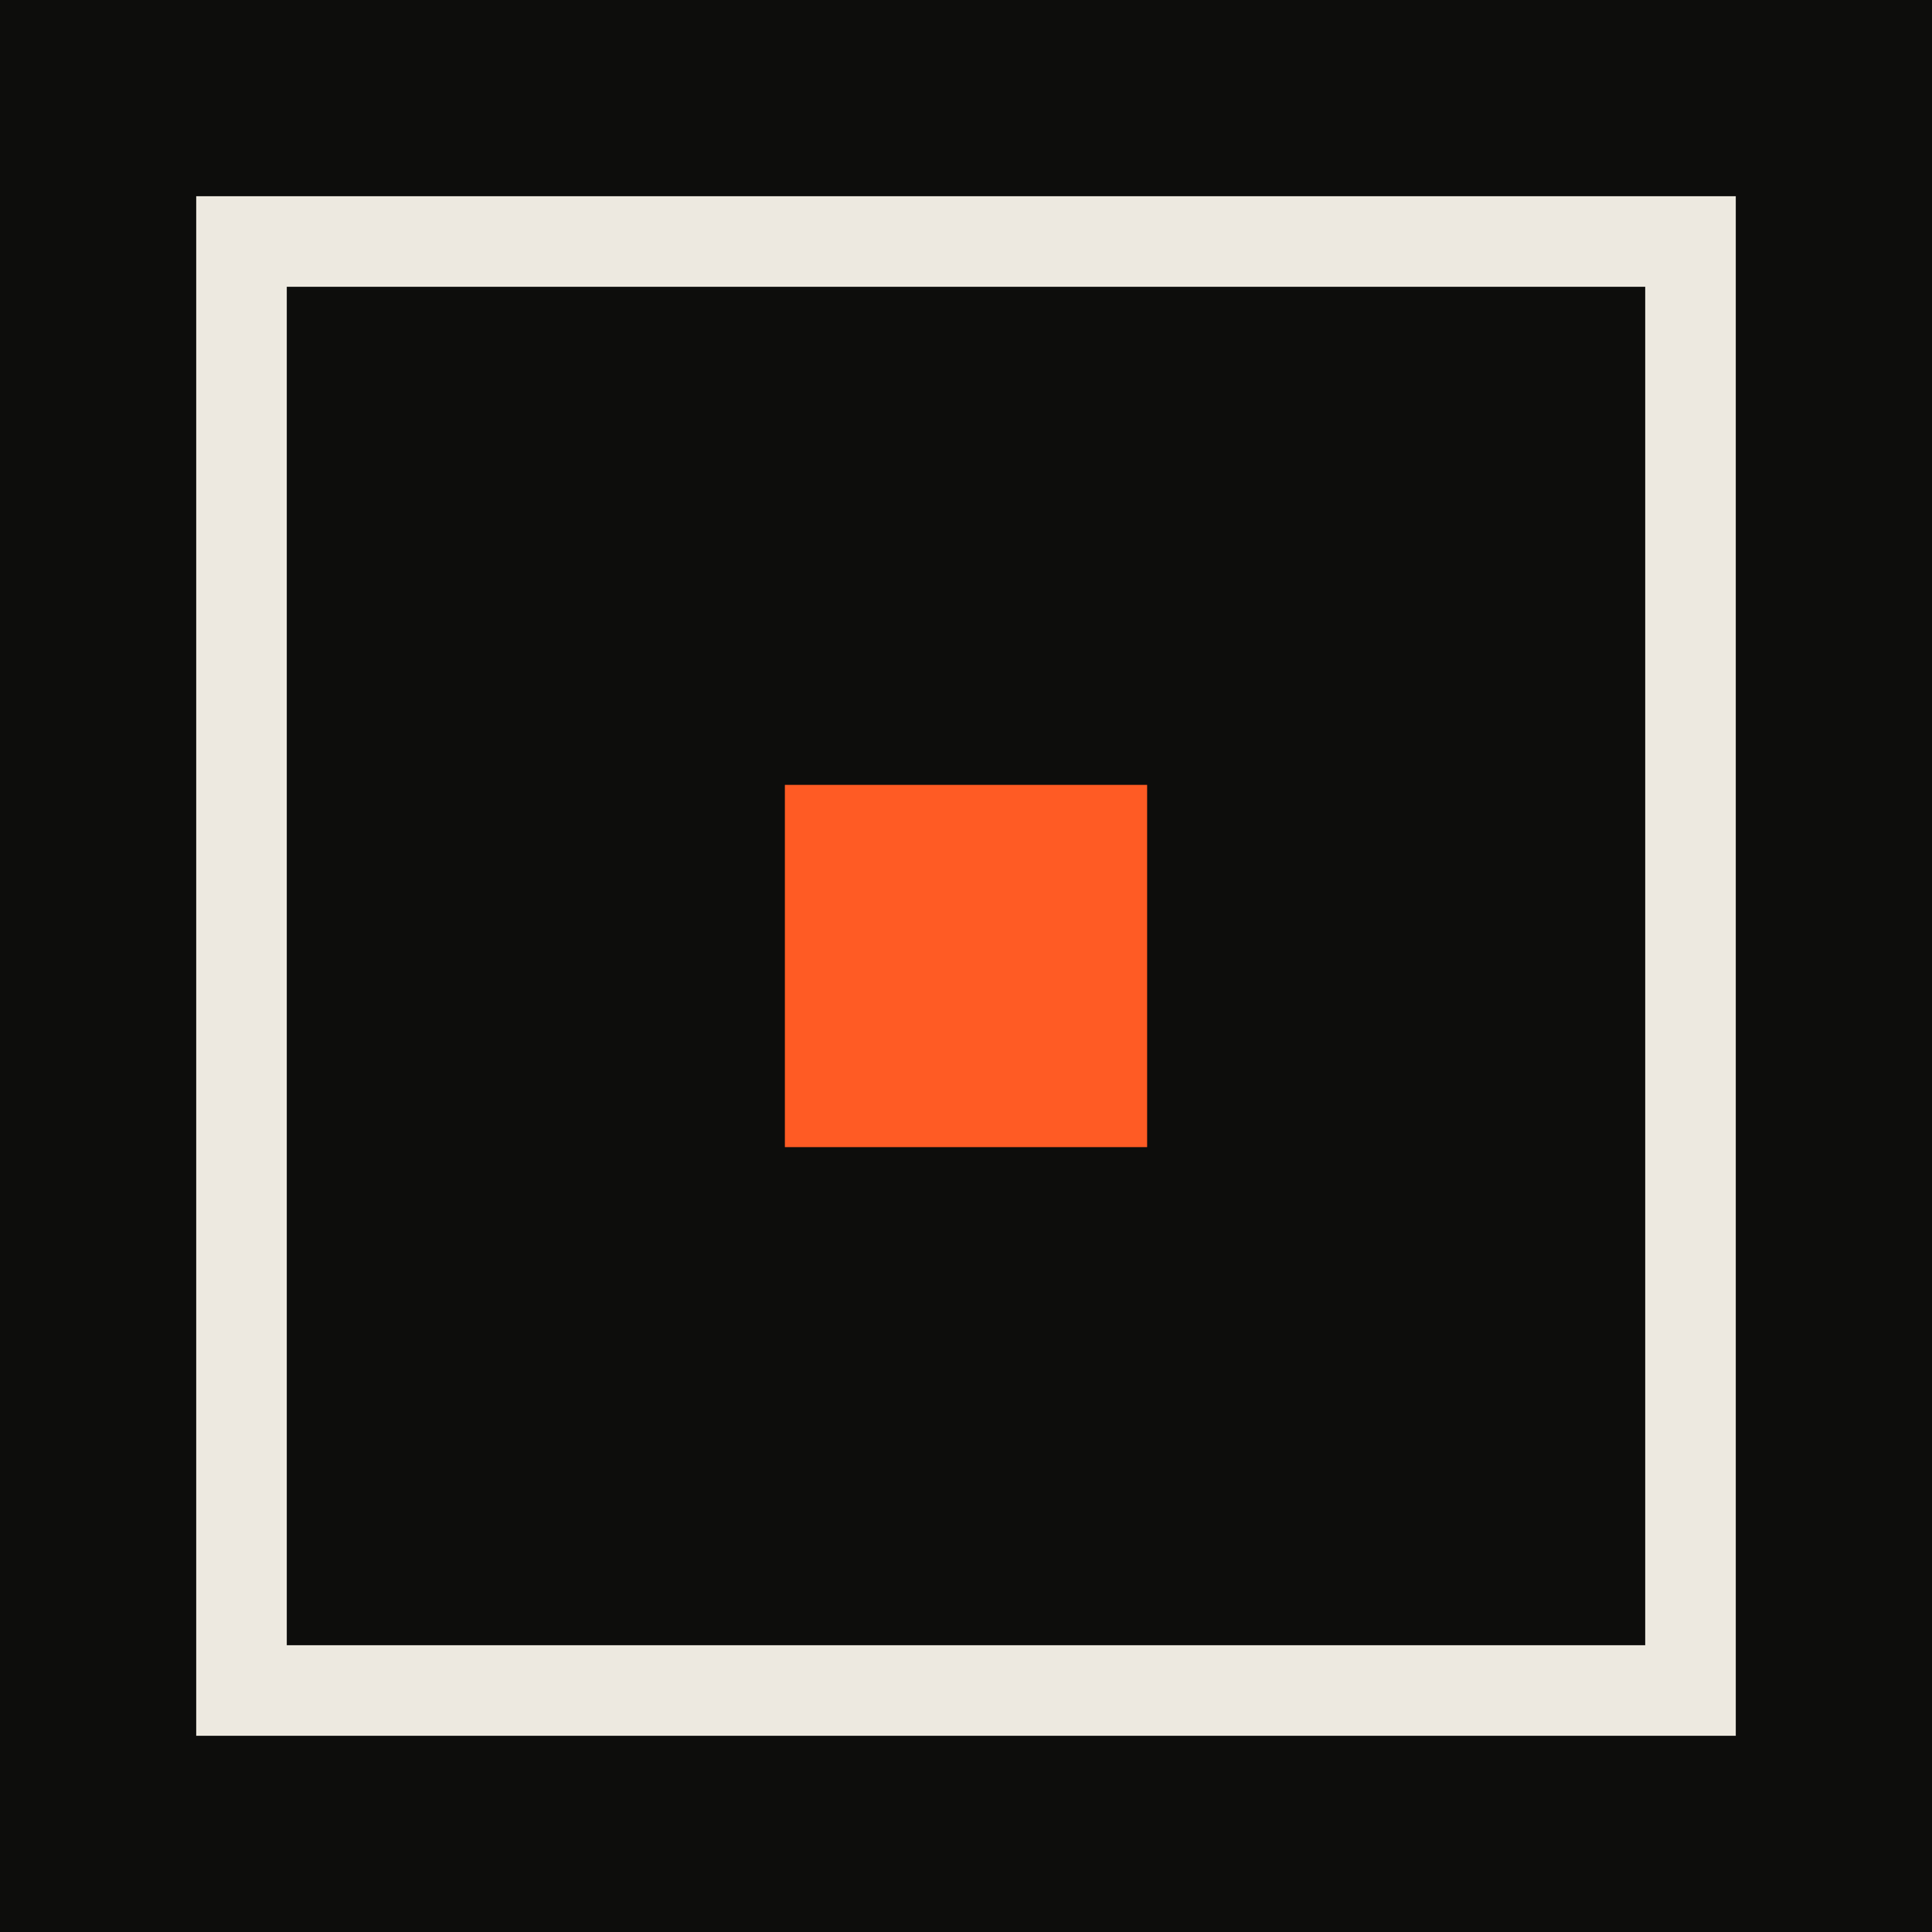
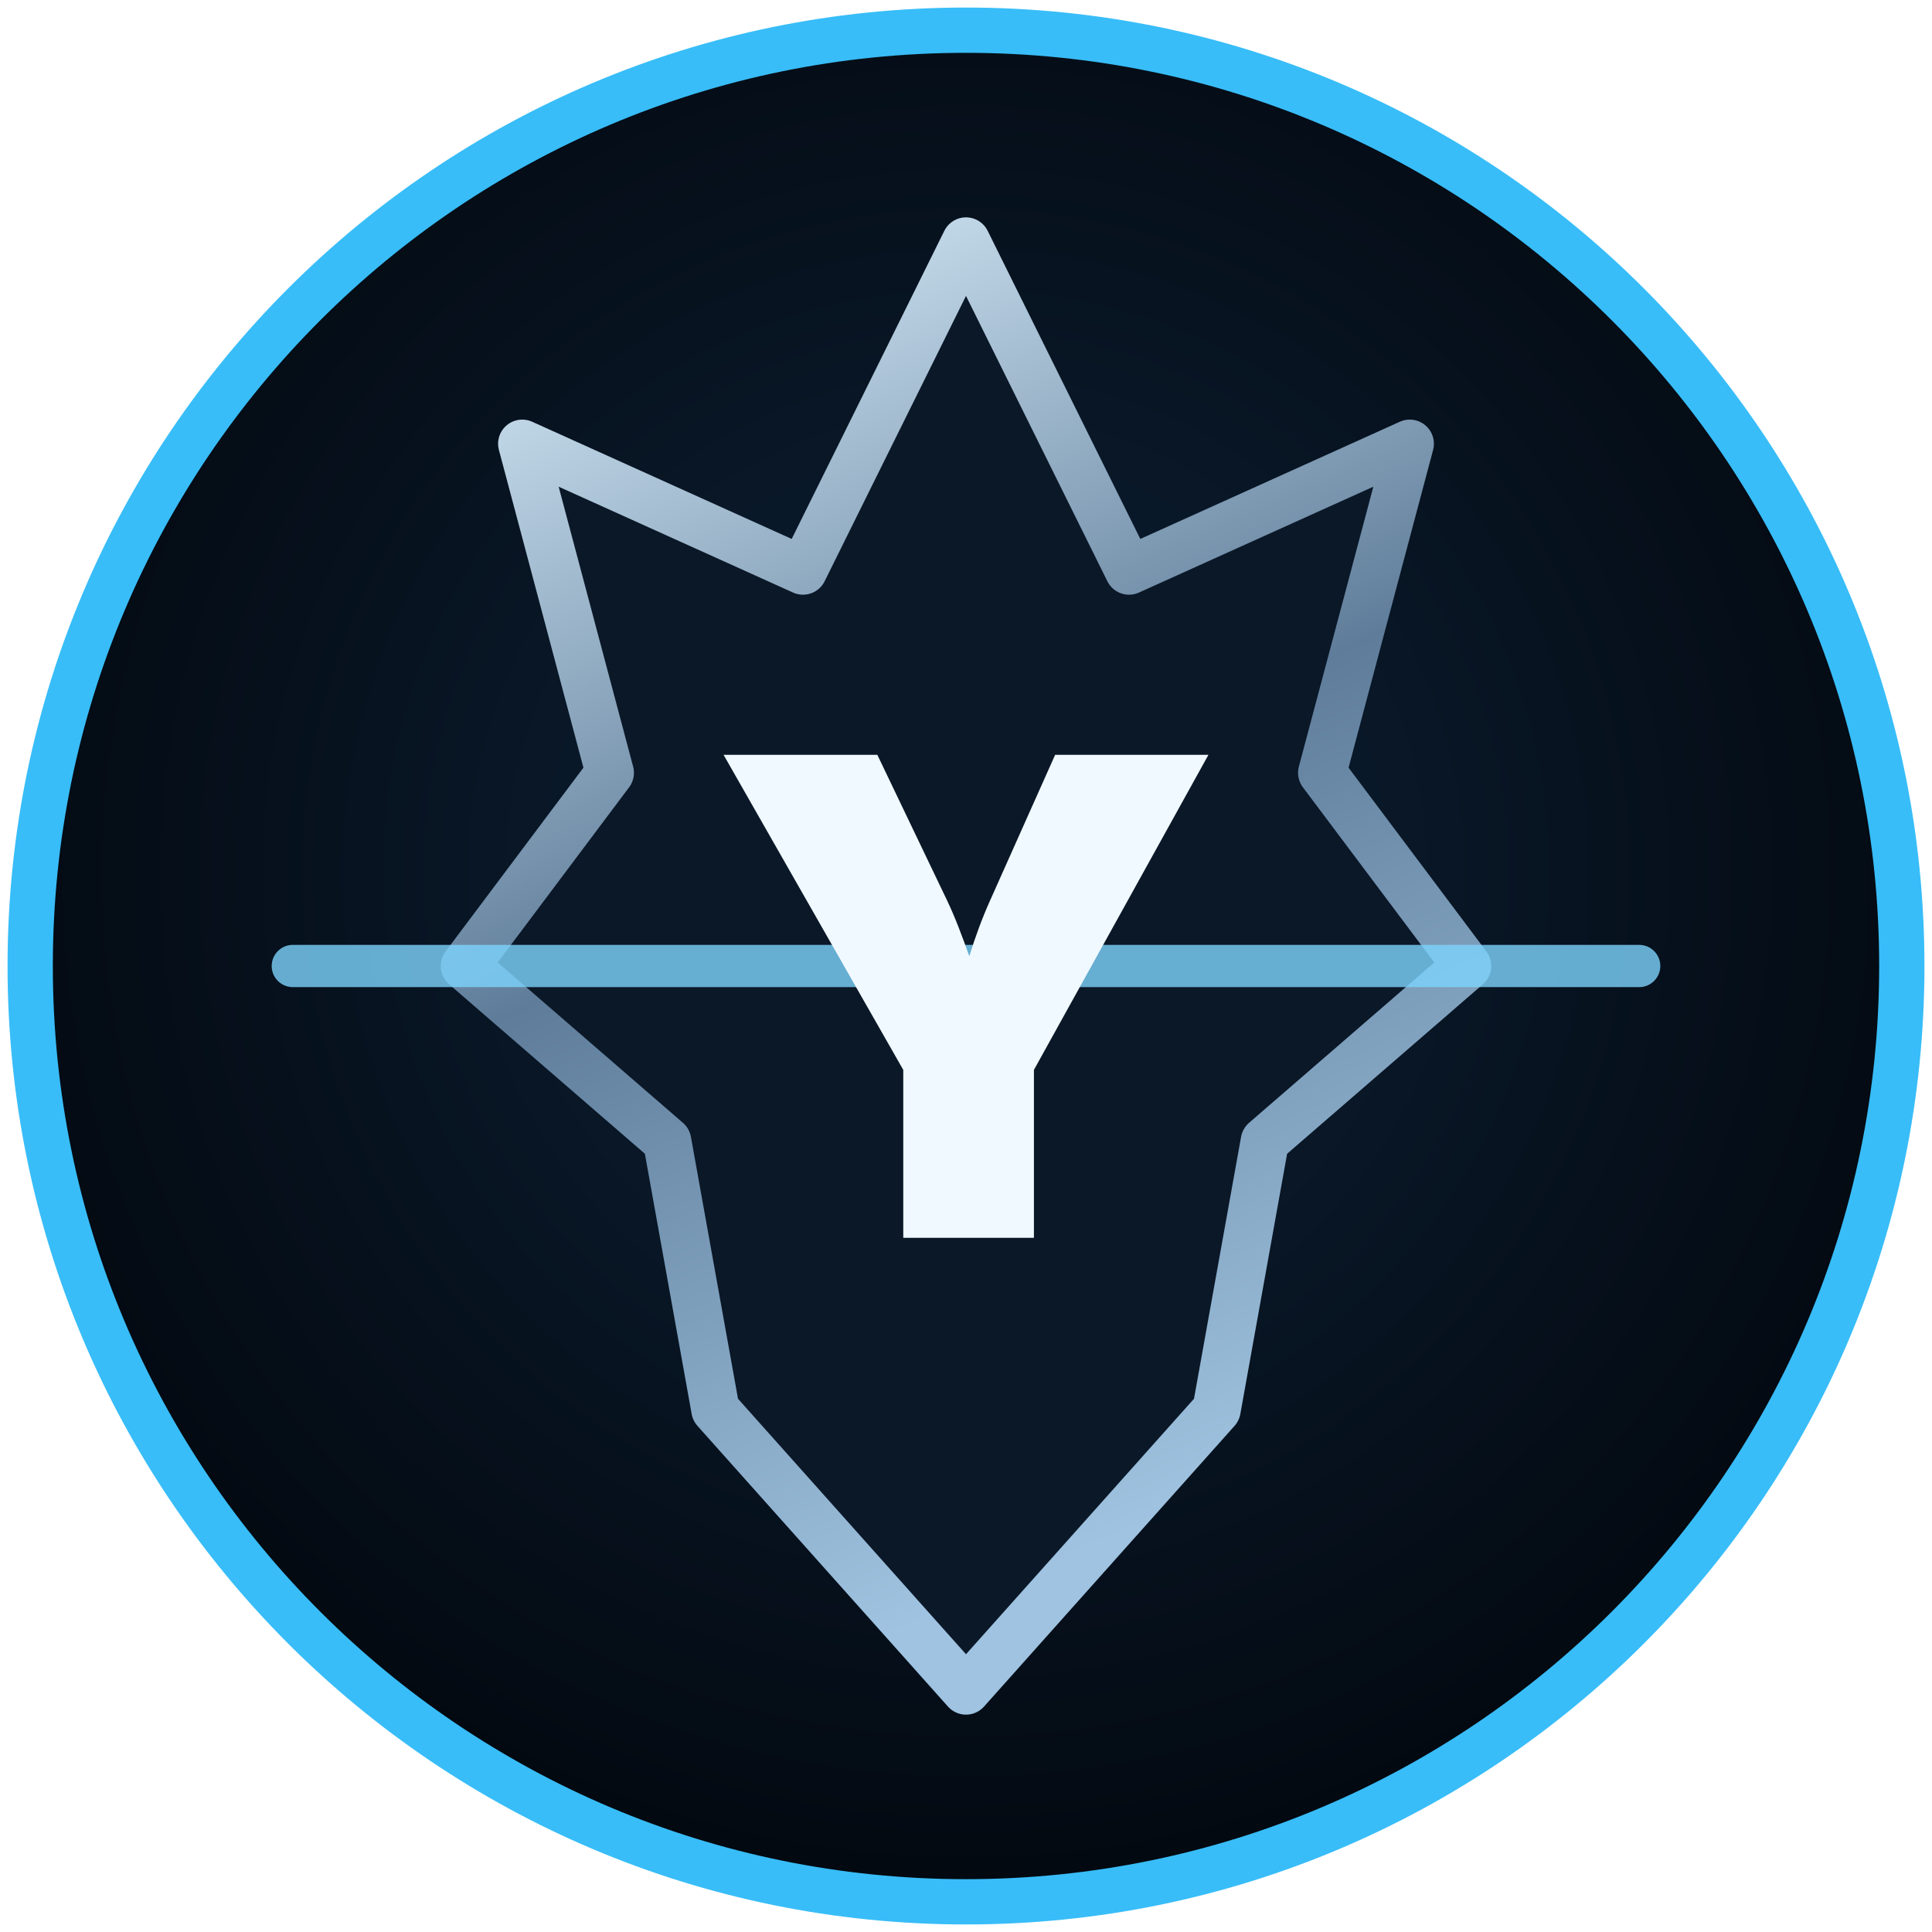
<svg xmlns="http://www.w3.org/2000/svg" viewBox="0 0 64 64">
-   <rect width="64" height="64" fill="#0d0d0c" />
-   <rect x="8" y="8" width="48" height="48" fill="none" stroke="#ede9e0" stroke-width="3" />
-   <rect x="26" y="26" width="12" height="12" fill="#ff5b24" />
+   <defs>
+     <radialGradient id="d" cx="50%" cy="45%" r="60%">
+       <stop offset="0" stop-color="#0d2238" />
+       <stop offset="1" stop-color="#02060c" />
+     </radialGradient>
+     <linearGradient id="s" x1="0" y1="0" x2=".3" y2="1">
+       <stop offset="0" stop-color="#dff3ff" />
+       <stop offset=".5" stop-color="#5f7d9a" />
+       <stop offset="1" stop-color="#9fc3e0" />
+     </linearGradient>
+   </defs>
+   <circle cx="32" cy="32" r="31" fill="url(#d)" stroke="#38bdf8" stroke-width="1.5" />
+   <path d="M32 8 L37.4 18.9 L46.7 14.7 L43.8 25.6 L48.6 32 L41.9 37.8 L40.3 46.7 L32 56 L23.7 46.7 L22.1 37.8 L15.4 32 L20.2 25.6 L17.3 14.7 L26.6 18.9 Z" fill="#0b1828" stroke="url(#s)" stroke-width="1.6" stroke-linejoin="round" />
+   <rect x="9" y="31.3" width="46" height="1.4" rx=".7" fill="#7dd3fc" opacity=".8" />
+   <text x="32" y="33" text-anchor="middle" dominant-baseline="central" font-family="Inter, Arial, sans-serif" font-weight="900" font-size="22" fill="#f0f9ff">Y</text>
</svg>
